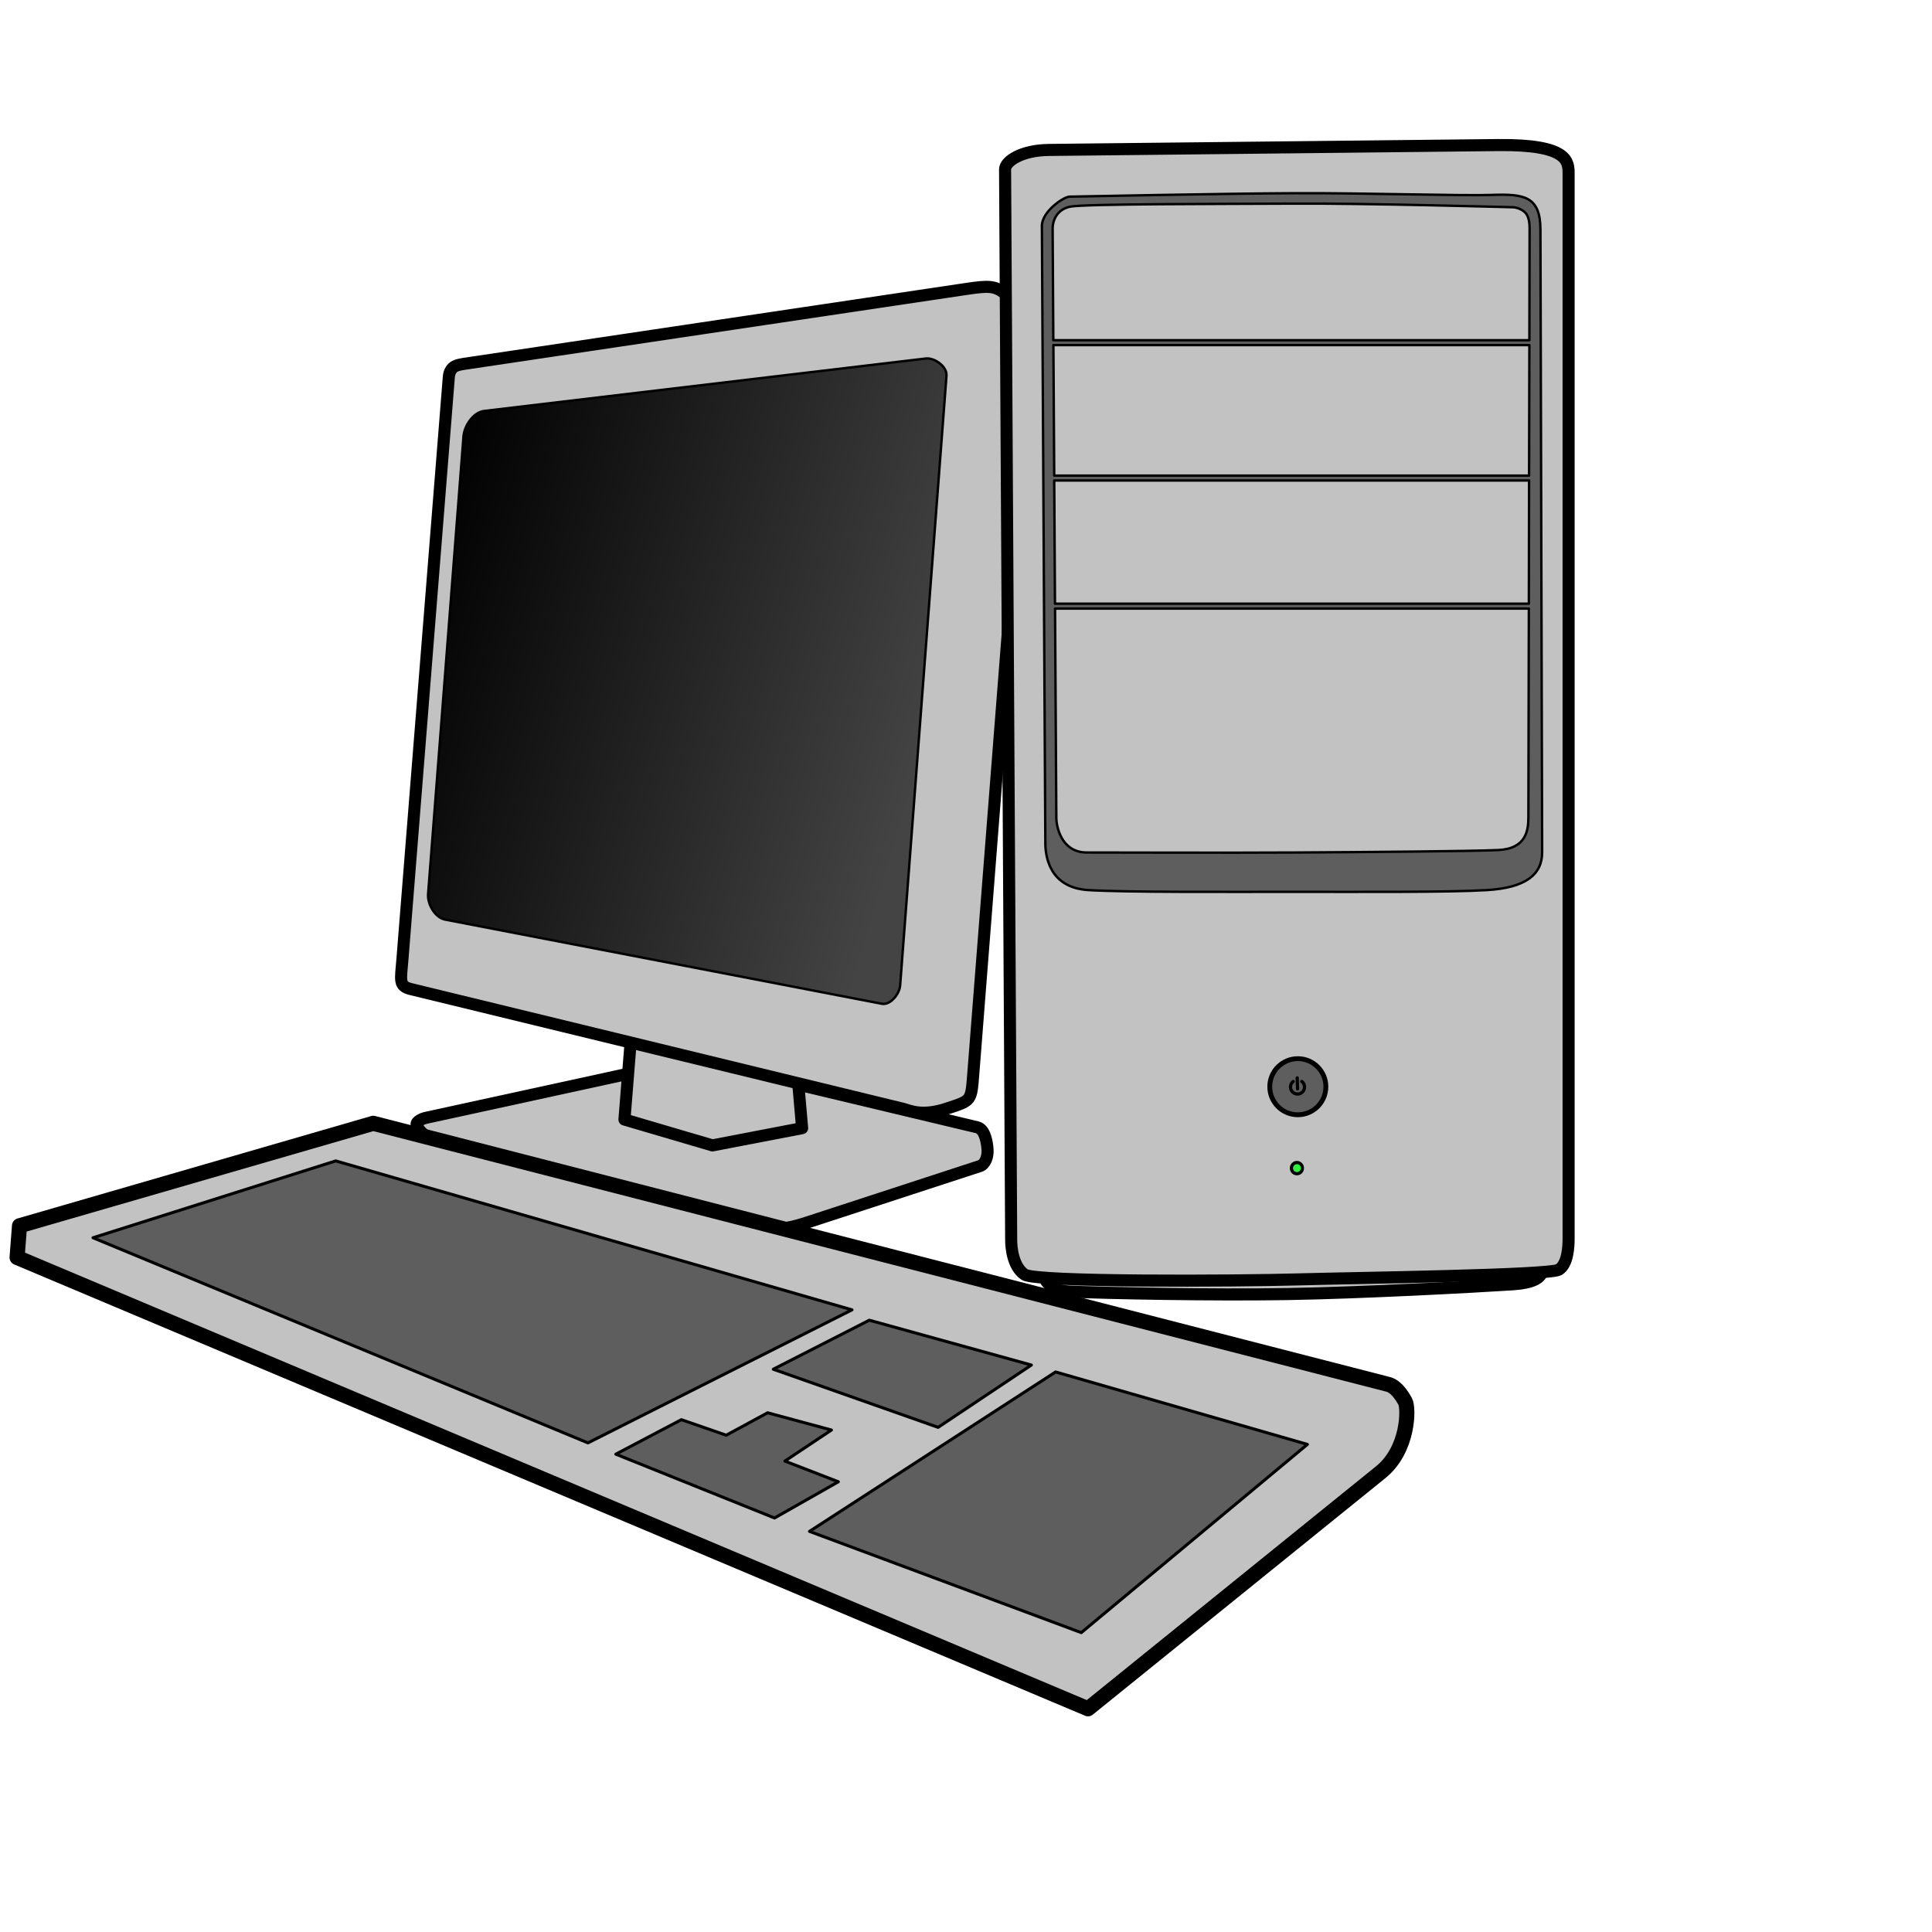
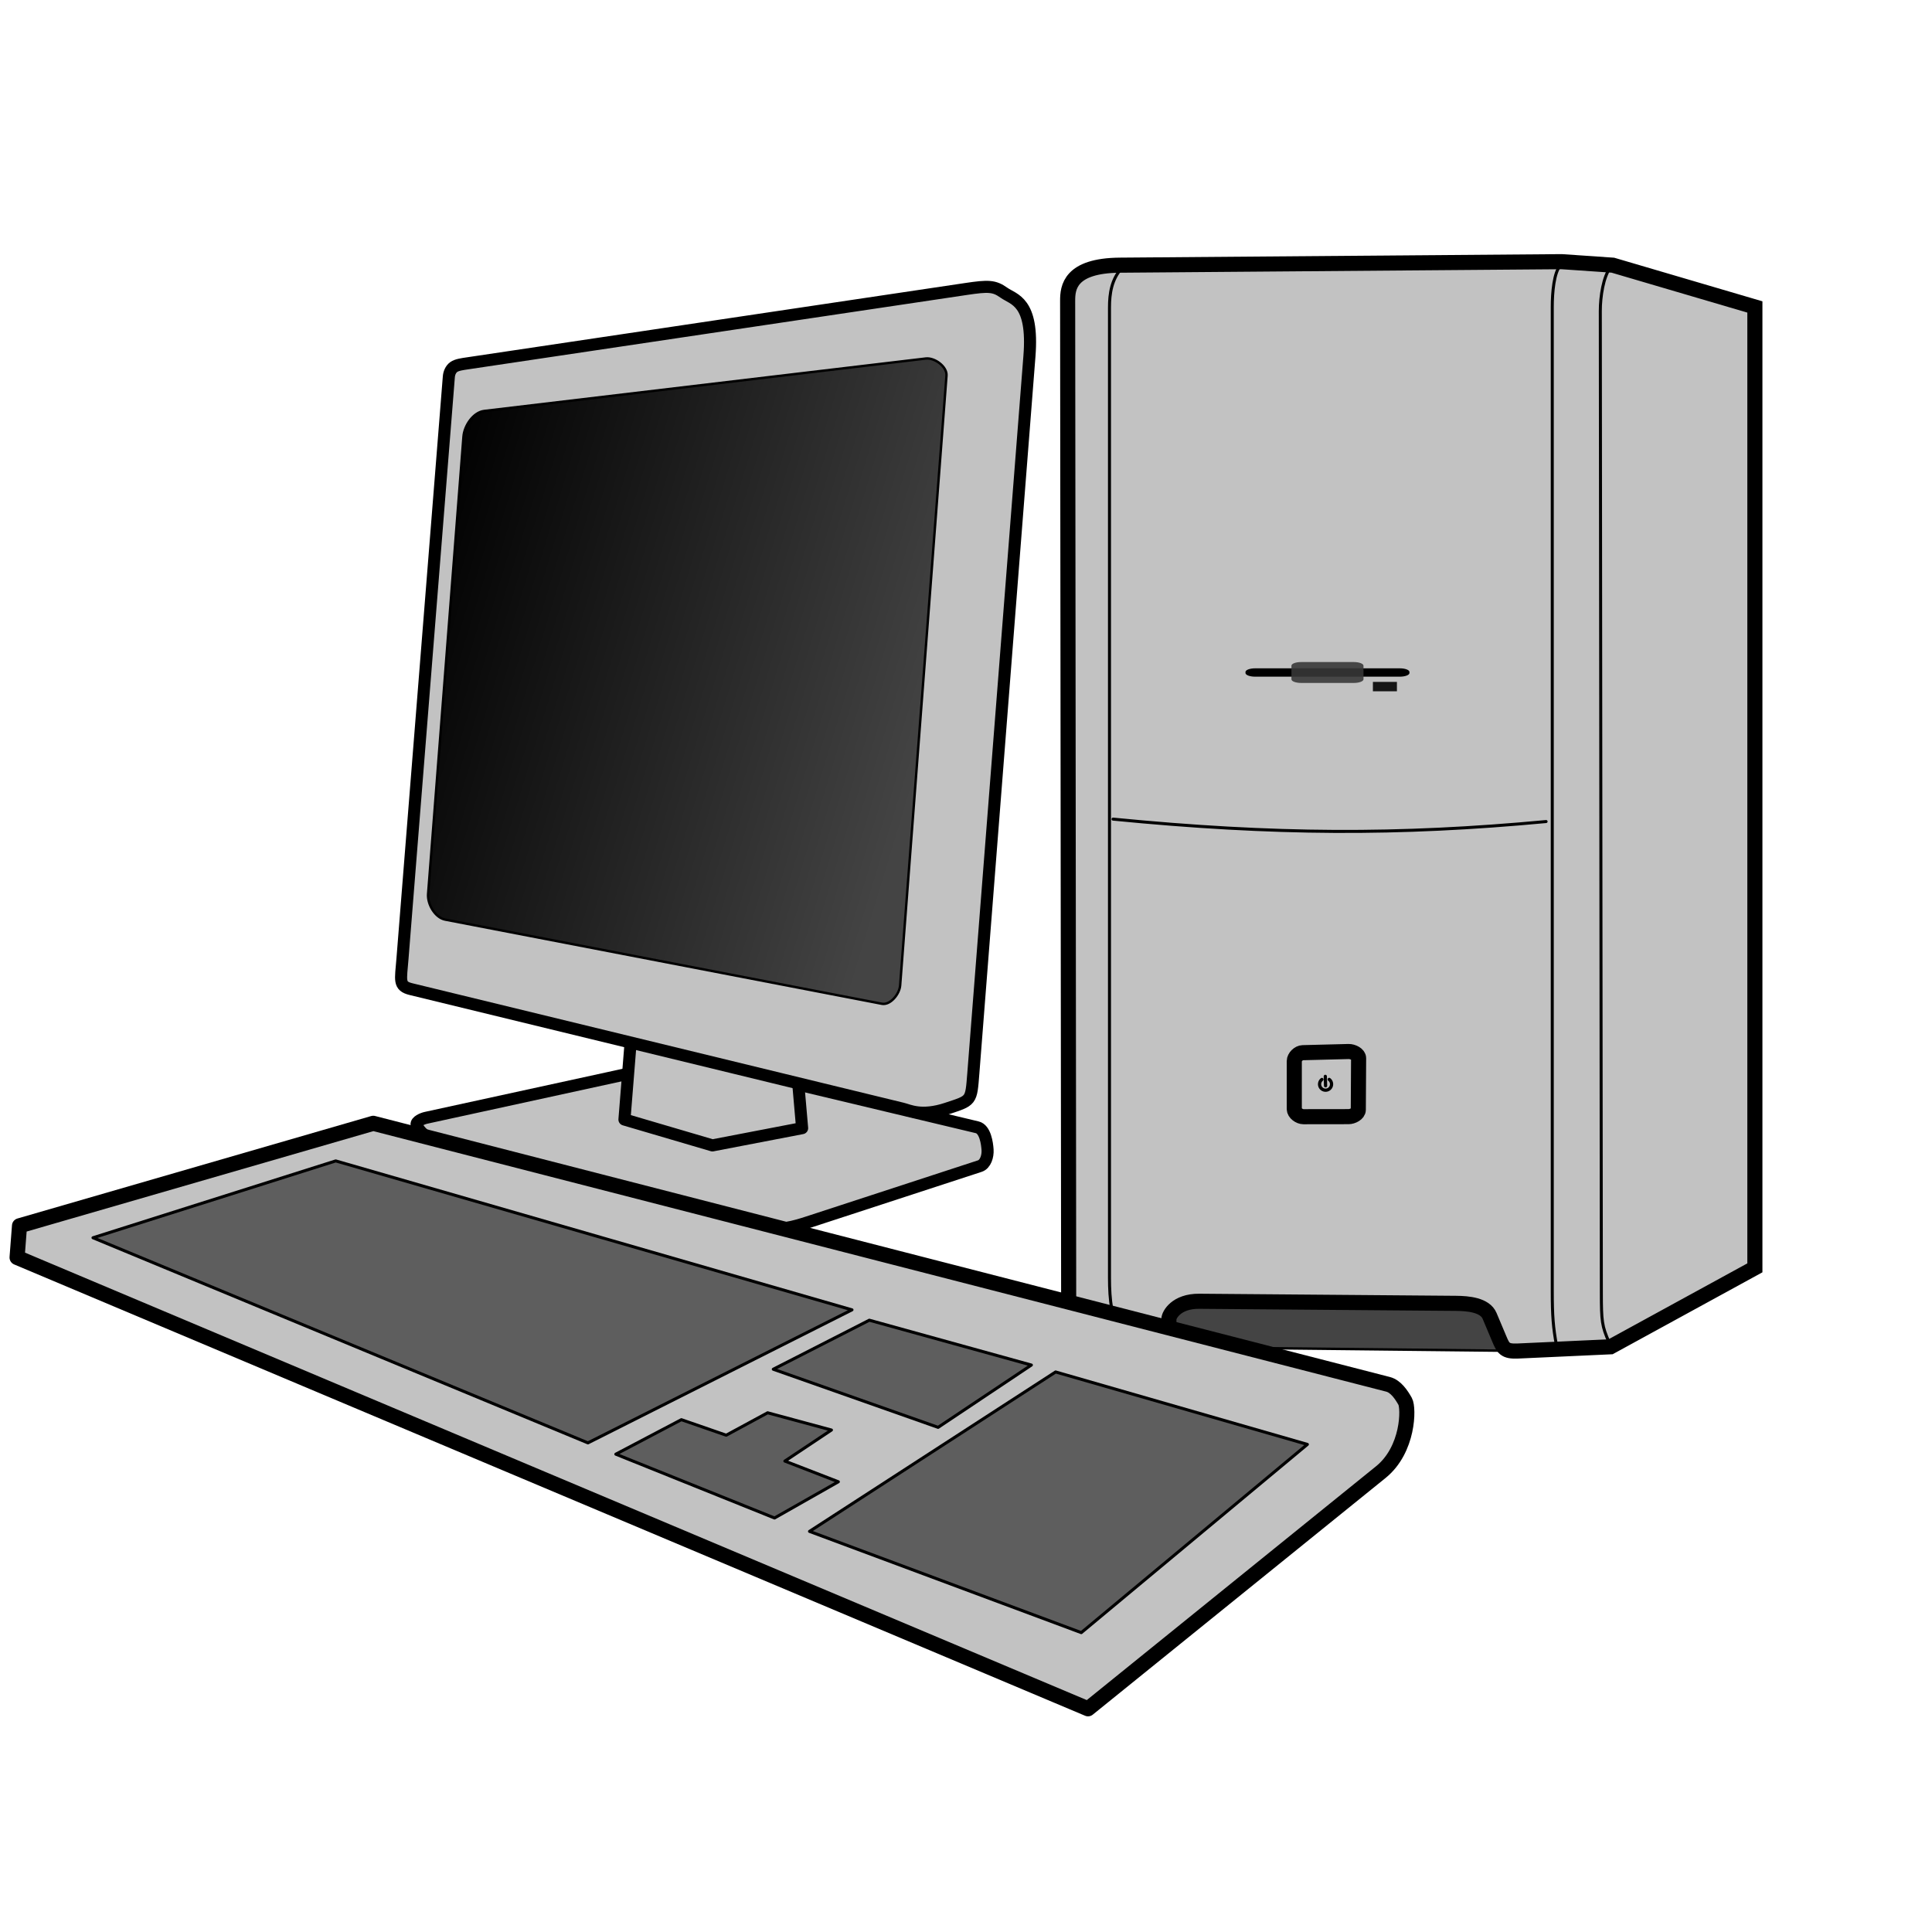
- <svg xmlns="http://www.w3.org/2000/svg" xmlns:xlink="http://www.w3.org/1999/xlink" width="600pt" height="600pt" id="svg2">
+ <svg xmlns="http://www.w3.org/2000/svg" xmlns:xlink="http://www.w3.org/1999/xlink" id="svg2" height="600pt" width="600pt">
  <defs id="defs3">
    <linearGradient id="linearGradient2111">
-       <stop style="stop-color:#000000;stop-opacity:1;" offset="0" id="stop2113" />
-       <stop style="stop-color:#444444;stop-opacity:1;" offset="1" id="stop2115" />
+       <stop id="stop2113" offset="0" style="stop-color:#000000;stop-opacity:1;" />
+       <stop id="stop2115" offset="1" style="stop-color:#444444;stop-opacity:1;" />
    </linearGradient>
    <linearGradient id="linearGradient2102">
-       <stop style="stop-color:#726d7f;stop-opacity:1;" offset="0" id="stop2104" />
-       <stop style="stop-color:#726d7f;stop-opacity:0;" offset="1" id="stop2106" />
+       <stop id="stop2104" offset="0" style="stop-color:#726d7f;stop-opacity:1;" />
+       <stop id="stop2106" offset="1" style="stop-color:#726d7f;stop-opacity:0;" />
    </linearGradient>
    <linearGradient id="linearGradient2838">
-       <stop id="stop2840" offset="0" style="stop-color:#000000;stop-opacity:1;" />
-       <stop id="stop2842" offset="1" style="stop-color:#000000;stop-opacity:0;" />
+       <stop style="stop-color:#000000;stop-opacity:1;" offset="0" id="stop2840" />
+       <stop style="stop-color:#000000;stop-opacity:0;" offset="1" id="stop2842" />
    </linearGradient>
-     <linearGradient gradientUnits="userSpaceOnUse" y2="336.168" x2="422.299" y1="188.589" x1="117.342" gradientTransform="scale(1.235013,0.809708)" id="linearGradient2844" xlink:href="#linearGradient2838" />
-     <linearGradient xlink:href="#linearGradient2102" id="linearGradient2112" gradientTransform="scale(0.943567,1.059808)" x1="202.288" y1="104.676" x2="573.303" y2="243.773" gradientUnits="userSpaceOnUse" />
-     <linearGradient xlink:href="#linearGradient2102" id="linearGradient2118" gradientUnits="userSpaceOnUse" gradientTransform="scale(0.943567,1.059808)" x1="202.288" y1="104.676" x2="573.303" y2="243.773" />
-     <linearGradient y2="252.829" x2="427.865" y1="165.263" x1="195.747" gradientTransform="scale(0.896359,1.115625)" gradientUnits="userSpaceOnUse" id="linearGradient1357" xlink:href="#linearGradient2111" />
-     <linearGradient y2="252.829" x2="427.865" y1="165.263" x1="195.747" gradientTransform="scale(0.896359,1.115625)" gradientUnits="userSpaceOnUse" id="linearGradient2131" xlink:href="#linearGradient2111" />
+     <linearGradient xlink:href="#linearGradient2838" id="linearGradient2844" gradientTransform="scale(1.235013,0.809708)" x1="117.342" y1="188.589" x2="422.299" y2="336.168" gradientUnits="userSpaceOnUse" />
+     <linearGradient gradientUnits="userSpaceOnUse" y2="243.773" x2="573.303" y1="104.676" x1="202.288" gradientTransform="scale(0.943567,1.059808)" id="linearGradient2112" xlink:href="#linearGradient2102" />
+     <linearGradient y2="243.773" x2="573.303" y1="104.676" x1="202.288" gradientTransform="scale(0.943567,1.059808)" gradientUnits="userSpaceOnUse" id="linearGradient2118" xlink:href="#linearGradient2102" />
+     <linearGradient xlink:href="#linearGradient2111" id="linearGradient1357" gradientUnits="userSpaceOnUse" gradientTransform="scale(0.896359,1.115625)" x1="195.747" y1="165.263" x2="427.865" y2="252.829" />
+     <linearGradient xlink:href="#linearGradient2111" id="linearGradient2131" gradientUnits="userSpaceOnUse" gradientTransform="scale(0.896359,1.115625)" x1="195.747" y1="165.263" x2="427.865" y2="252.829" />
  </defs>
  <g id="layer1">
-     <g transform="translate(8.571429,0)" id="g2123">
+     <g id="g3836">
+       <path id="path3021" d="M 489.012,557.854 L 628.486,559.368 L 620.269,528.013 L 484.471,527.364 L 479.93,557.422 L 489.012,557.854 z " style="fill:#444444;fill-opacity:1;fill-rule:evenodd;stroke:#000000;stroke-width:1;stroke-linecap:round;stroke-linejoin:round;stroke-miterlimit:4;stroke-opacity:1" />
+       <path id="path1473" d="M 463.712,109.805 L 646.624,108.353 L 667.842,109.805 L 726.659,127.104 L 726.659,524.986 L 666.901,557.673 L 628.537,559.427 C 623.055,559.677 622.442,558.249 620.752,554.237 L 616.809,544.88 C 614.896,540.339 607.897,539.73 602.97,539.69 L 496.58,538.825 C 487.038,538.747 484.012,544.536 484.012,546.203 C 484.012,547.947 483.703,557.586 489.66,557.854 L 465.658,556.773 L 446.845,553.745 C 443.662,553.233 442.523,548.319 442.52,545.096 L 442.088,124.509 C 442.082,119.169 442.926,109.97 463.712,109.805 z " style="stroke-dasharray:none;stroke-opacity:1;stroke-miterlimit:4;stroke-linejoin:miter;stroke-linecap:butt;stroke-width:6.25;stroke:#000000;fill-rule:evenodd;fill-opacity:1;fill:#c2c2c2" />
+       <g transform="matrix(0.856266,0,0,0.856266,88.84134,63.52852)" id="g7518">
+         <path style="fill:none;fill-opacity:0.75;fill-rule:evenodd;stroke:#000000;stroke-width:1.168pt;stroke-linecap:round;stroke-linejoin:round;stroke-opacity:1" id="path5998" d="M 538.778,447.798 A 2.904,2.904 0 1 1 535.242,447.816" transform="translate(0.252538,0)" />
+         <path style="fill:none;fill-opacity:0.75;fill-rule:evenodd;stroke:#000000;stroke-width:1.168pt;stroke-linecap:round;stroke-linejoin:round;stroke-opacity:1" d="M 537.149,446.323 L 537.275,450.869" id="path6758" />
+       </g>
+       <path id="path2236" d="M 539.396,435.895 L 558.425,435.41 C 560.087,435.367 562.58,436.521 562.57,438.184 L 562.444,459.554 C 562.434,461.191 560.062,462.374 558.425,462.376 L 539.701,462.403 C 538.064,462.405 535.936,460.886 535.936,459.249 L 535.936,439.355 C 535.936,437.724 537.765,435.936 539.396,435.895 z " style="stroke-dasharray:none;stroke-opacity:1;stroke-miterlimit:4;stroke-linejoin:round;stroke-linecap:round;stroke-width:6.25;stroke:#000000;fill-rule:evenodd;fill-opacity:0.75;fill:none" />
+       <path id="path3012" d="M 460.891,339.178 C 527.354,345.702 579.242,345.893 640.2,340.185" style="stroke-dasharray:none;stroke-opacity:1;stroke-miterlimit:4;stroke-linejoin:round;stroke-linecap:round;stroke-width:1.25;stroke:#000000;fill-rule:evenodd;fill-opacity:0.75;fill:none" />
+       <path id="path3016" d="M 464.487,111.044 C 460.273,115.684 459.415,121.539 459.415,127.342 L 459.415,529.175 C 459.415,538.293 460.298,546.035 464.308,554.789" style="stroke-dasharray:none;stroke-opacity:1;stroke-miterlimit:4;stroke-linejoin:round;stroke-linecap:round;stroke-width:1.25;stroke:#000000;fill-rule:evenodd;fill-opacity:0.75;fill:none" />
+       <path id="path3018" d="M 646.218,109.805 C 643.443,112.652 642.758,121.224 642.758,127.104 L 642.758,534.5 C 642.758,545.046 643.155,549.709 644.488,556.989" style="stroke-dasharray:none;stroke-opacity:1;stroke-miterlimit:4;stroke-linejoin:round;stroke-linecap:round;stroke-width:1.25;stroke:#000000;fill-rule:evenodd;fill-opacity:0.75;fill:none" />
+       <path id="path3023" d="M 666.761,110.886 C 663.95,114.562 662.646,122.642 662.652,128.834 L 663.085,535.365 C 663.097,547.014 663.301,549.132 666.328,555.908" style="stroke-dasharray:none;stroke-opacity:1;stroke-miterlimit:4;stroke-linejoin:round;stroke-linecap:round;stroke-width:1.25;stroke:#000000;fill-rule:evenodd;fill-opacity:0.75;fill:none" />
+       <g transform="matrix(0.856266,0,0,0.856266,-91.04214,123.672)" id="g3789">
+         <rect ry="1.77" rx="4.671" y="178.759" x="708.622" height="4.041" width="79.297" id="rect3025" style="fill:#000000;fill-opacity:1;fill-rule:nonzero;stroke:none;stroke-width:1.25;stroke-linecap:round;stroke-linejoin:round;stroke-miterlimit:4;stroke-dashoffset:0;stroke-opacity:1" />
+         <rect ry="1.77" rx="4.671" y="175.728" x="730.845" height="10.102" width="34.85" id="rect3785" style="fill:#373737;fill-opacity:0.891;fill-rule:nonzero;stroke:none;stroke-width:1.25;stroke-linecap:round;stroke-linejoin:round;stroke-miterlimit:4;stroke-dashoffset:0;stroke-opacity:1" />
+         <rect y="185.325" x="770.241" height="4.546" width="11.617" id="rect3787" style="fill:#000000;fill-opacity:0.891;fill-rule:nonzero;stroke:none;stroke-width:1.25;stroke-linecap:round;stroke-linejoin:round;stroke-miterlimit:4;stroke-dashoffset:0;stroke-opacity:1" />
+       </g>
+     </g>
+     <g id="g2123" transform="translate(8.571429,0)">
      <g id="g2105">
-         <path style="fill:#c2c2c2;fill-opacity:1;fill-rule:evenodd;stroke:#000000;stroke-width:5;stroke-linecap:round;stroke-linejoin:round;stroke-miterlimit:4;stroke-opacity:1" d="M 169.286,471.071 C 166.846,470.419 164.167,467.083 163.929,465.714 C 163.69,464.345 166.275,463.202 167.857,462.857 L 271.071,440.357 C 277.424,438.972 284.212,440.098 290.536,441.607 L 396.071,466.786 C 399.387,467.577 400.179,473.393 400.357,476.071 C 400.536,478.75 399.522,482.08 397.143,482.857 L 326.071,506.071 C 320.373,507.933 314.006,509.763 308.214,508.214 L 169.286,471.071 z " id="path1344" />
-         <path style="fill:#c2c2c2;fill-opacity:1;fill-rule:evenodd;stroke:#000000;stroke-width:5;stroke-linecap:round;stroke-linejoin:round;stroke-miterlimit:4;stroke-opacity:1" d="M 252.857,427.857 L 250,463.571 L 286.429,474.286 L 323.571,467.143 L 320.714,434.286 L 286.429,433.571 L 252.857,427.857 z " id="path1342" />
+         <path id="path1344" d="M 169.286,471.071 C 166.846,470.419 164.167,467.083 163.929,465.714 C 163.69,464.345 166.275,463.202 167.857,462.857 L 271.071,440.357 C 277.424,438.972 284.212,440.098 290.536,441.607 L 396.071,466.786 C 399.387,467.577 400.179,473.393 400.357,476.071 C 400.536,478.75 399.522,482.08 397.143,482.857 L 326.071,506.071 C 320.373,507.933 314.006,509.763 308.214,508.214 L 169.286,471.071 z " style="fill:#c2c2c2;fill-opacity:1;fill-rule:evenodd;stroke:#000000;stroke-width:5;stroke-linecap:round;stroke-linejoin:round;stroke-miterlimit:4;stroke-opacity:1" />
+         <path id="path1342" d="M 252.857,427.857 L 250,463.571 L 286.429,474.286 L 323.571,467.143 L 320.714,434.286 L 286.429,433.571 L 252.857,427.857 z " style="fill:#c2c2c2;fill-opacity:1;fill-rule:evenodd;stroke:#000000;stroke-width:5;stroke-linecap:round;stroke-linejoin:round;stroke-miterlimit:4;stroke-opacity:1" />
      </g>
      <g id="g2119">
-         <path style="fill:#c2c2c2;fill-opacity:1;fill-rule:evenodd;stroke:#000000;stroke-width:5;stroke-linecap:butt;stroke-linejoin:miter;stroke-miterlimit:4;stroke-opacity:1" d="M 177.282,156.03 C 177.401,154.529 178.039,152.916 179.302,151.99 C 180.565,151.064 182.959,150.758 184.858,150.474 L 391.434,119.665 C 400.66,118.289 403.094,118.331 407.091,121.18 C 411.175,124.091 419.479,124.683 417.698,147.444 L 394.465,444.429 C 393.544,456.195 393.786,455.619 383.445,459.045 C 372.942,462.525 367.833,459.724 365.17,459.076 L 161.624,409.579 C 156.392,408.306 157.368,406.002 158.089,396.952 L 177.282,156.03 z " id="path1340" />
-         <path style="fill:url(#linearGradient2131);fill-opacity:1;fill-rule:evenodd;stroke:#000000;stroke-width:1;stroke-linecap:round;stroke-linejoin:round;stroke-miterlimit:4;stroke-opacity:1" d="M 183.343,180.779 C 183.693,176.244 187.412,170.709 191.929,170.172 L 374.767,148.454 C 378.448,148.017 383.634,151.828 383.353,155.525 L 364.16,408.063 C 363.889,411.625 360.091,416.315 356.584,415.64 L 175.767,380.789 C 171.594,379.985 168.368,374.419 168.695,370.183 L 183.343,180.779 z " id="path2109" />
-       </g>
-     </g>
-     <g id="g7542">
-       <path id="path7528" d="M 434.618,517.917 C 431.751,517.95 426.789,534.164 442.952,534.838 C 459.114,535.511 502.298,536.353 532.855,535.848 C 563.413,535.343 609.29,532.901 626.295,531.807 C 643.299,530.713 637.932,523.468 637.406,521.453 L 434.618,517.917 z " style="stroke-miterlimit:4;stroke-dasharray:none;stroke-opacity:1;stroke-linejoin:round;stroke-linecap:round;stroke-width:5;stroke:#000000;fill-rule:evenodd;fill-opacity:1;fill:#c2c2c2" />
-       <g id="g3715">
-         <path id="path1421" d="M 434.366,62.086 L 620.234,60.066 C 649.764,59.745 649.528,66.969 649.528,72.188 L 649.528,512.614 C 649.528,516.379 649.191,523.389 645.487,525.746 C 641.784,528.103 561.14,529.113 536.896,529.787 C 512.652,530.46 428.992,530.99 424.264,527.766 C 419.289,524.374 418.724,516.339 418.708,513.624 L 416.183,70.167 C 416.164,66.8 422.924,62.21 434.366,62.086 z " style="fill:#c2c2c2;fill-opacity:1;fill-rule:evenodd;stroke:#000000;stroke-width:5;stroke-linecap:round;stroke-linejoin:round;stroke-opacity:1;stroke-dasharray:none;stroke-miterlimit:4" />
-         <path id="path2183" d="M 442.857,81.429 C 445.014,81.392 507.262,80.119 536.429,80 C 565.595,79.881 605.191,81.157 617.857,80.714 C 631.028,80.254 637.819,81.245 637.857,95 L 638.571,352.857 C 638.597,362.199 631.667,367.619 615.714,368.571 C 599.762,369.524 563.214,369.286 535.714,369.286 C 508.214,369.286 467.024,369.524 450.714,368.571 C 434.405,367.619 432.885,354.331 432.857,349.286 L 431.429,93.571 C 431.395,87.595 440.448,81.469 442.857,81.429 z " style="stroke-miterlimit:4;stroke-dasharray:none;stroke-opacity:1;stroke-linejoin:round;stroke-linecap:butt;stroke-width:1;stroke:#000000;fill-rule:evenodd;fill-opacity:1;fill:#5e5e5e" />
-         <path id="path2185" d="M 535.875 84.312 C 505.234 84.481 449.415 84.374 443.219 85.562 C 437.074 86.741 435.861 92.218 435.875 94.406 L 436.156 140.875 L 633.281 140.875 L 633.375 94.406 C 633.379 92.324 633.022 89.775 631.844 88.344 C 630.665 86.913 628.315 85.847 626.281 85.812 C 624.247 85.778 566.516 84.144 535.875 84.312 z M 436.188 142.906 L 436.531 196.938 L 633.156 196.938 L 633.281 142.906 L 436.188 142.906 z M 436.531 198.969 L 436.844 249.969 L 633.062 249.969 L 633.156 198.969 L 436.531 198.969 z M 436.875 252 L 437.406 338.875 C 437.424 341.697 439.172 353 450.031 353 C 461.143 353 508.538 353.168 536.906 353 C 565.275 352.832 608.097 352.505 620.219 352 C 632.088 351.495 632.864 343.743 632.875 338.375 L 633.062 252 L 436.875 252 z " style="stroke-miterlimit:4;stroke-dasharray:none;stroke-opacity:1;stroke-linejoin:round;stroke-linecap:butt;stroke-width:1;stroke:#000000;fill-rule:evenodd;fill-opacity:1;fill:#c2c2c2" />
-       </g>
-       <path d="M 539.295 483.699 A 2.273 2.273 0 1 1  534.75,483.699 A 2.273 2.273 0 1 1  539.295 483.699 z" id="path5238" style="fill:#00ff10;fill-opacity:0.75;fill-rule:evenodd;stroke:#000000;stroke-width:1pt;stroke-linecap:butt;stroke-linejoin:miter;stroke-opacity:1" />
-       <g id="g7522">
-         <path transform="translate(0.505076,0.505076)" d="M 548.513 449.48 A 11.617 11.617 0 1 1  525.279,449.48 A 11.617 11.617 0 1 1  548.513 449.48 z" id="path3720" style="stroke-miterlimit:4;stroke-dasharray:none;fill:#5e5e5e;fill-opacity:1;fill-rule:evenodd;stroke:#000000;stroke-width:2;stroke-linecap:round;stroke-linejoin:round;stroke-opacity:1" />
-         <g id="g7518">
-           <path transform="translate(0.252538,0)" d="M 538.778,447.798 A 2.904,2.904 0 1 1 535.242,447.816" id="path5998" style="stroke-opacity:1;stroke-linejoin:round;stroke-linecap:round;stroke-width:1pt;stroke:#000000;fill-rule:evenodd;fill-opacity:0.75;fill:none" />
-           <path id="path6758" d="M 537.149,446.323 L 537.275,450.869" style="fill:none;fill-opacity:0.75;fill-rule:evenodd;stroke:#000000;stroke-width:1pt;stroke-linecap:round;stroke-linejoin:round;stroke-opacity:1" />
-         </g>
+         <path id="path1340" d="M 177.282,156.03 C 177.401,154.529 178.039,152.916 179.302,151.99 C 180.565,151.064 182.959,150.758 184.858,150.474 L 391.434,119.665 C 400.66,118.289 403.094,118.331 407.091,121.18 C 411.175,124.091 419.479,124.683 417.698,147.444 L 394.465,444.429 C 393.544,456.195 393.786,455.619 383.445,459.045 C 372.942,462.525 367.833,459.724 365.17,459.076 L 161.624,409.579 C 156.392,408.306 157.368,406.002 158.089,396.952 L 177.282,156.03 z " style="fill:#c2c2c2;fill-opacity:1;fill-rule:evenodd;stroke:#000000;stroke-width:5;stroke-linecap:butt;stroke-linejoin:miter;stroke-miterlimit:4;stroke-opacity:1" />
+         <path id="path2109" d="M 183.343,180.779 C 183.693,176.244 187.412,170.709 191.929,170.172 L 374.767,148.454 C 378.448,148.017 383.634,151.828 383.353,155.525 L 364.16,408.063 C 363.889,411.625 360.091,416.315 356.584,415.64 L 175.767,380.789 C 171.594,379.985 168.368,374.419 168.695,370.183 L 183.343,180.779 z " style="fill:url(#linearGradient2131);fill-opacity:1;fill-rule:evenodd;stroke:#000000;stroke-width:1;stroke-linecap:round;stroke-linejoin:round;stroke-miterlimit:4;stroke-opacity:1" />
      </g>
    </g>
    <g id="g7578">
-       <path id="path7555" d="M 8.081,507.563 L 7.071,520.695 L 450.528,707.574 L 571.746,609.589 C 583.332,600.224 583.363,582.988 581.848,580.294 C 580.333,577.601 578.005,574.054 574.777,573.223 L 154.553,465.137 L 8.081,507.563 z " style="stroke-dasharray:none;stroke-opacity:1;stroke-miterlimit:4;stroke-linejoin:round;stroke-linecap:round;stroke-width:6.25;stroke:#000000;fill-rule:evenodd;fill-opacity:1;fill:#c2c2c2" />
-       <path id="path7557" d="M 38.508,512.527 L 243.447,597.467 L 352.788,542.378 L 139.019,480.708 L 38.508,512.527 z " style="fill:#5e5e5e;fill-opacity:1;fill-rule:evenodd;stroke:#000000;stroke-width:1.25;stroke-linecap:round;stroke-linejoin:round;stroke-miterlimit:4;stroke-opacity:1" />
-       <path id="path7559" d="M 320.203,566.972 L 388.447,591.038 L 427.074,565.235 L 359.963,546.667 L 320.203,566.972 z " style="fill:#5e5e5e;fill-opacity:1;fill-rule:evenodd;stroke:#000000;stroke-width:1.25;stroke-linecap:round;stroke-linejoin:round;stroke-miterlimit:4;stroke-opacity:1" />
-       <path id="path7561" d="M 335.203,634.115 L 447.732,676.038 L 541.36,598.092 L 437.106,568.096 L 335.203,634.115 z " style="fill:#5e5e5e;fill-opacity:1;fill-rule:evenodd;stroke:#000000;stroke-width:1.25;stroke-linecap:round;stroke-linejoin:round;stroke-miterlimit:4;stroke-opacity:1" />
-       <path id="path7563" d="M 255,602.143 L 282.143,587.857 L 300.714,594.286 L 317.857,585 L 344.286,592.143 L 325,605 L 347.143,613.571 L 320.714,628.571 L 255,602.143 z " style="fill:#5e5e5e;fill-opacity:1;fill-rule:evenodd;stroke:#000000;stroke-width:1.25;stroke-linecap:round;stroke-linejoin:round;stroke-miterlimit:4;stroke-opacity:1" />
+       <path style="stroke-dasharray:none;stroke-opacity:1;stroke-miterlimit:4;stroke-linejoin:round;stroke-linecap:round;stroke-width:6.25;stroke:#000000;fill-rule:evenodd;fill-opacity:1;fill:#c2c2c2" d="M 8.081,507.563 L 7.071,520.695 L 450.528,707.574 L 571.746,609.589 C 583.332,600.224 583.363,582.988 581.848,580.294 C 580.333,577.601 578.005,574.054 574.777,573.223 L 154.553,465.137 L 8.081,507.563 z " id="path7555" />
+       <path style="fill:#5e5e5e;fill-opacity:1;fill-rule:evenodd;stroke:#000000;stroke-width:1.25;stroke-linecap:round;stroke-linejoin:round;stroke-miterlimit:4;stroke-opacity:1" d="M 38.508,512.527 L 243.447,597.467 L 352.788,542.378 L 139.019,480.708 L 38.508,512.527 z " id="path7557" />
+       <path style="fill:#5e5e5e;fill-opacity:1;fill-rule:evenodd;stroke:#000000;stroke-width:1.25;stroke-linecap:round;stroke-linejoin:round;stroke-miterlimit:4;stroke-opacity:1" d="M 320.203,566.972 L 388.447,591.038 L 427.074,565.235 L 359.963,546.667 L 320.203,566.972 z " id="path7559" />
+       <path style="fill:#5e5e5e;fill-opacity:1;fill-rule:evenodd;stroke:#000000;stroke-width:1.25;stroke-linecap:round;stroke-linejoin:round;stroke-miterlimit:4;stroke-opacity:1" d="M 335.203,634.115 L 447.732,676.038 L 541.36,598.092 L 437.106,568.096 L 335.203,634.115 z " id="path7561" />
+       <path style="fill:#5e5e5e;fill-opacity:1;fill-rule:evenodd;stroke:#000000;stroke-width:1.25;stroke-linecap:round;stroke-linejoin:round;stroke-miterlimit:4;stroke-opacity:1" d="M 255,602.143 L 282.143,587.857 L 300.714,594.286 L 317.857,585 L 344.286,592.143 L 325,605 L 347.143,613.571 L 320.714,628.571 L 255,602.143 z " id="path7563" />
    </g>
  </g>
</svg>
